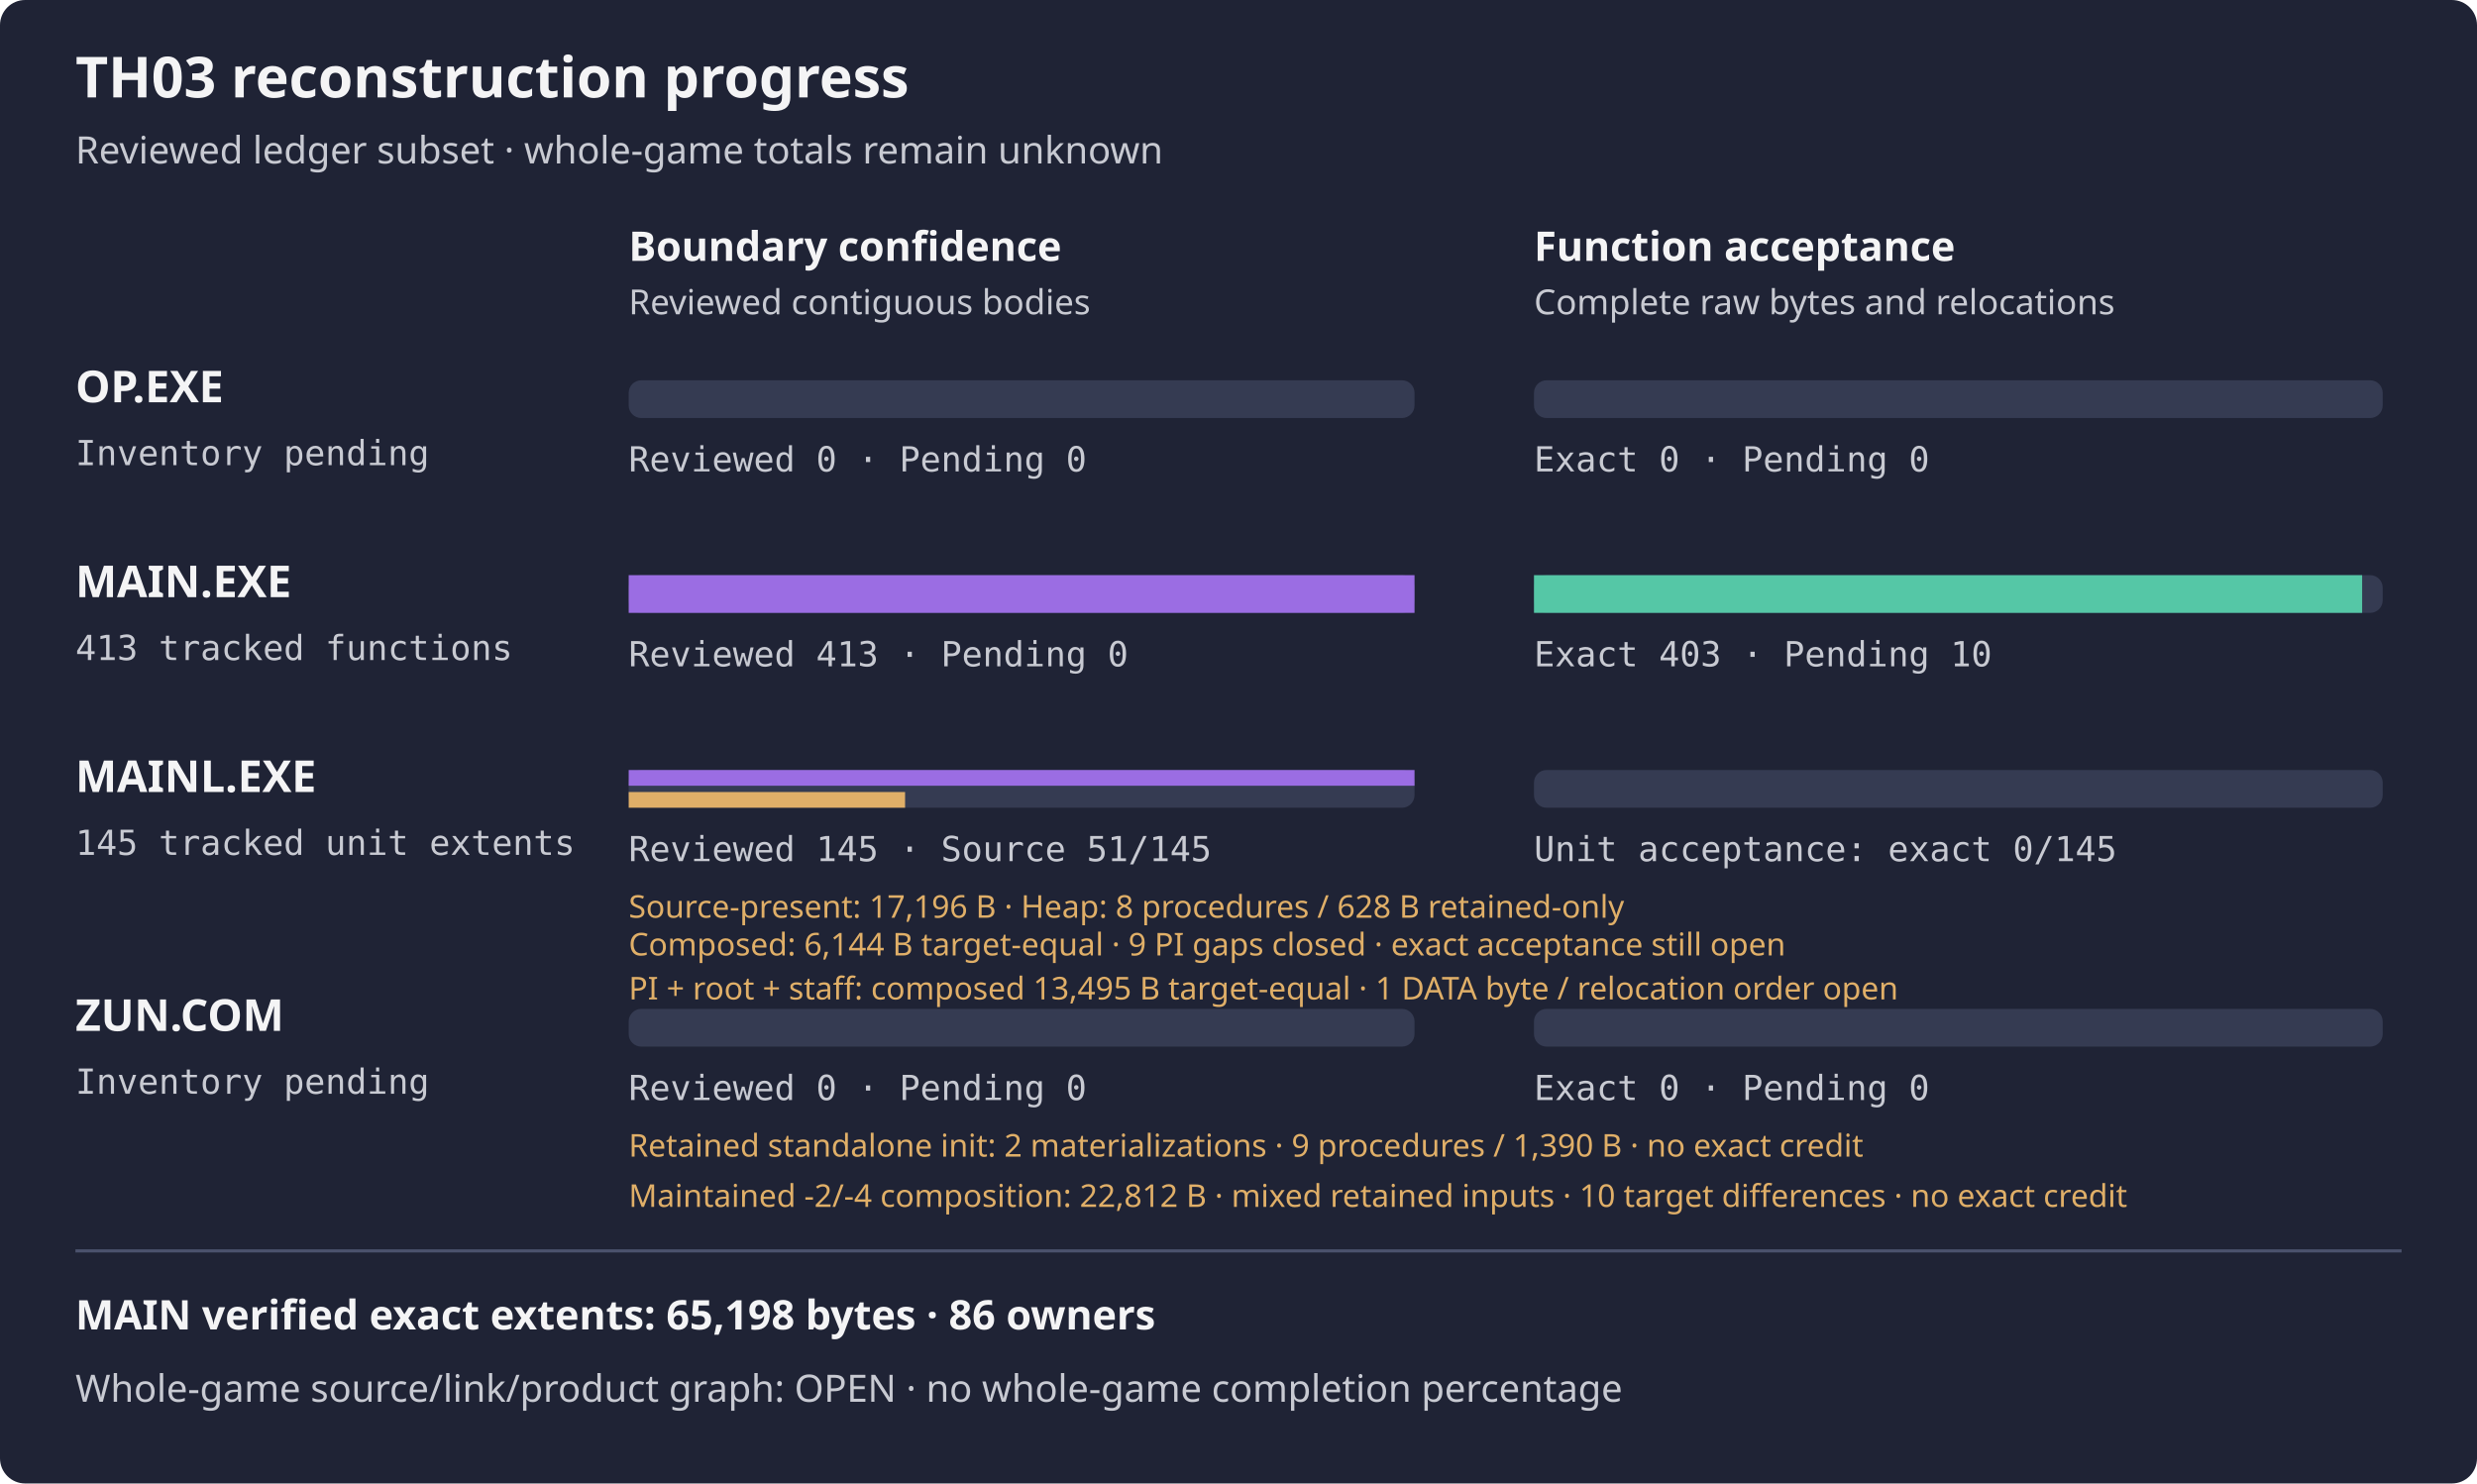
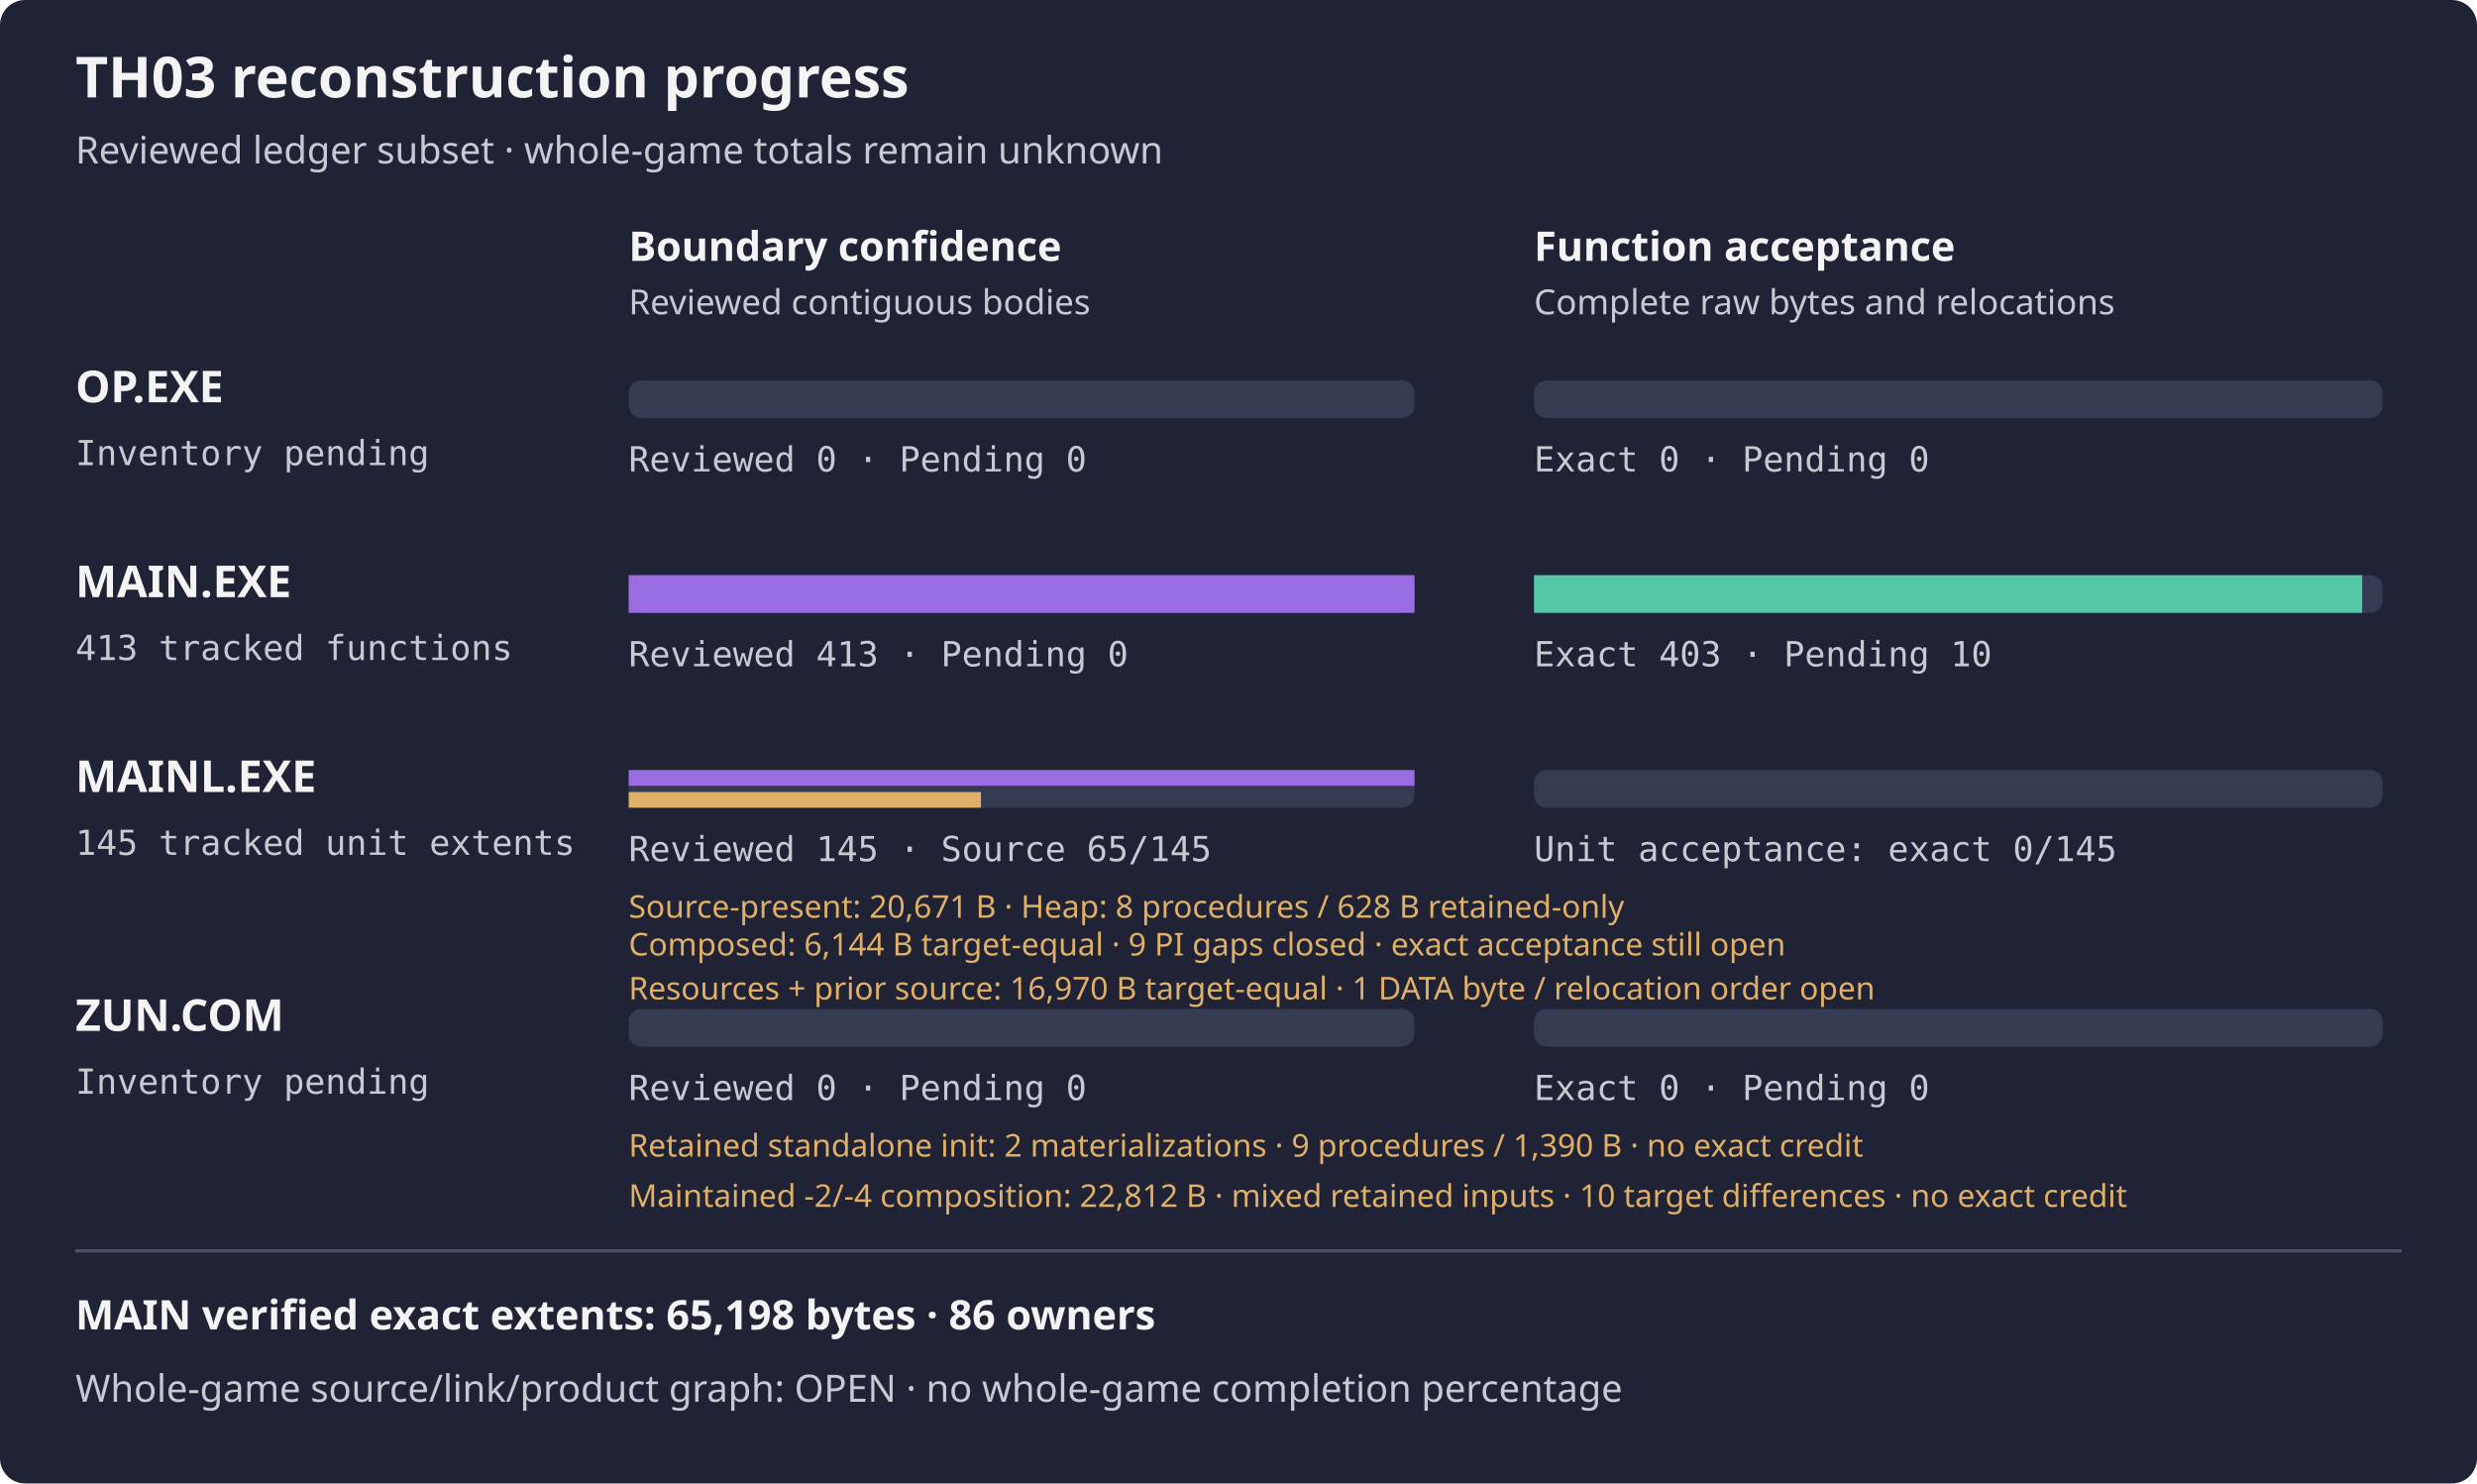
<svg xmlns="http://www.w3.org/2000/svg" width="788" height="472" viewBox="0 0 788 472" role="img" aria-label="TH03 reviewed subset reconstruction progress">
  <rect width="788" height="472" rx="8" fill="#1f2335" />
  <text x="24" y="31" fill="#f4f4f5" font-family="sans-serif" font-size="18" font-weight="600">TH03 reconstruction progress</text>
  <text x="24" y="52" fill="#c8cad2" font-family="sans-serif" font-size="12">Reviewed ledger subset · whole-game totals remain unknown</text>
  <text x="200" y="83" fill="#f4f4f5" font-family="sans-serif" font-size="13" font-weight="600">Boundary confidence</text>
  <text x="488" y="83" fill="#f4f4f5" font-family="sans-serif" font-size="13" font-weight="600">Function acceptance</text>
  <text x="200" y="100" fill="#c8cad2" font-family="sans-serif" font-size="11">Reviewed contiguous bodies</text>
  <text x="488" y="100" fill="#c8cad2" font-family="sans-serif" font-size="11">Complete raw bytes and relocations</text>
  <text x="24" y="128" fill="#f4f4f5" font-family="sans-serif" font-size="14" font-weight="600">OP.EXE</text>
  <text x="24" y="148" fill="#c8cad2" font-family="monospace" font-size="11">Inventory pending</text>
  <rect x="200" y="121" width="250" height="12" rx="4" fill="#353b52" />
  <rect x="488" y="121" width="270" height="12" rx="4" fill="#353b52" />
  <rect x="200" y="121" width="0.00" height="12" fill="#9b6de3" />
  <rect x="488" y="121" width="0.00" height="12" fill="#55c7a6" />
  <text x="200" y="150" fill="#c8cad2" font-family="monospace" font-size="11">Reviewed 0 · Pending 0</text>
  <text x="488" y="150" fill="#c8cad2" font-family="monospace" font-size="11">Exact 0 · Pending 0</text>
  <text x="24" y="190" fill="#f4f4f5" font-family="sans-serif" font-size="14" font-weight="600">MAIN.EXE</text>
  <text x="24" y="210" fill="#c8cad2" font-family="monospace" font-size="11">413 tracked functions</text>
  <rect x="200" y="183" width="250" height="12" rx="4" fill="#353b52" />
  <rect x="488" y="183" width="270" height="12" rx="4" fill="#353b52" />
  <rect x="200" y="183" width="250.00" height="12" fill="#9b6de3" />
  <rect x="488" y="183" width="263.46" height="12" fill="#55c7a6" />
  <text x="200" y="212" fill="#c8cad2" font-family="monospace" font-size="11">Reviewed 413 · Pending 0</text>
  <text x="488" y="212" fill="#c8cad2" font-family="monospace" font-size="11">Exact 403 · Pending 10</text>
  <g aria-label="MAINL bars count tracked unit extents, not functions; source-present is not exact">
    <text x="24" y="252" fill="#f4f4f5" font-family="sans-serif" font-size="14" font-weight="600">MAINL.EXE</text>
    <text x="24" y="272" fill="#c8cad2" font-family="monospace" font-size="11">145 tracked unit extents</text>
    <rect x="200" y="245" width="250" height="12" rx="4" fill="#353b52" />
    <rect x="488" y="245" width="270" height="12" rx="4" fill="#353b52" />
    <rect x="200" y="245" width="250.00" height="5" fill="#9b6de3" />
-     <rect x="200" y="252" width="87.93" height="5" fill="#e0af68" />
+     <rect x="200" y="252" width="112.07" height="5" fill="#e0af68" />
    <rect x="488" y="245" width="0.00" height="12" fill="#55c7a6" />
-     <text x="200" y="274" fill="#c8cad2" font-family="monospace" font-size="11">Reviewed 145 · Source 51/145</text>
+     <text x="200" y="274" fill="#c8cad2" font-family="monospace" font-size="11">Reviewed 145 · Source 65/145</text>
    <text x="488" y="274" fill="#c8cad2" font-family="monospace" font-size="11">Unit acceptance: exact 0/145</text>
-     <text x="200" y="292" fill="#e0af68" font-family="sans-serif" font-size="10">Source-present: 17,196 B · Heap: 8 procedures / 628 B retained-only</text>
+     <text x="200" y="292" fill="#e0af68" font-family="sans-serif" font-size="10">Source-present: 20,671 B · Heap: 8 procedures / 628 B retained-only</text>
  </g>
  <text x="200" y="304" fill="#e0af68" font-family="sans-serif" font-size="10">Composed: 6,144 B target-equal · 9 PI gaps closed · exact acceptance still open</text>
-   <text x="200" y="318" fill="#e0af68" font-family="sans-serif" font-size="10">PI + root + staff: composed 13,495 B target-equal · 1 DATA byte / relocation order open</text>
+   <text x="200" y="318" fill="#e0af68" font-family="sans-serif" font-size="10">Resources + prior source: 16,970 B target-equal · 1 DATA byte / relocation order open</text>
  <text x="24" y="328" fill="#f4f4f5" font-family="sans-serif" font-size="14" font-weight="600">ZUN.COM</text>
  <text x="24" y="348" fill="#c8cad2" font-family="monospace" font-size="11">Inventory pending</text>
  <rect x="200" y="321" width="250" height="12" rx="4" fill="#353b52" />
  <rect x="488" y="321" width="270" height="12" rx="4" fill="#353b52" />
  <rect x="200" y="321" width="0.00" height="12" fill="#9b6de3" />
  <rect x="488" y="321" width="0.00" height="12" fill="#55c7a6" />
  <text x="200" y="350" fill="#c8cad2" font-family="monospace" font-size="11">Reviewed 0 · Pending 0</text>
  <text x="488" y="350" fill="#c8cad2" font-family="monospace" font-size="11">Exact 0 · Pending 0</text>
  <text x="200" y="368" fill="#e0af68" font-family="sans-serif" font-size="10">Retained standalone init: 2 materializations · 9 procedures / 1,390 B · no exact credit</text>
  <text x="200" y="384" fill="#e0af68" font-family="sans-serif" font-size="10" aria-label="Two equal 22,812-byte mixed-source outputs: maintained init (-2) and driver (-4), three retained other payloads and retained wrapper scaffold. Two independent driver materializations have raw OBJ/COM/MAP equality, no normalization or object reuse; first was not a predeclared pair, and second source mtimes were declared from observed first inputs. Fourteen wrapper-only observations and wrong-transfer negative pass; no payload execution or native composition build. Ten target differences remain; no exact acceptance or DIET closure">Maintained -2/-4 composition: 22,812 B · mixed retained inputs · 10 target differences · no exact credit</text>
  <path d="M24 398 H764" stroke="#4b526d" />
  <text x="24" y="423" fill="#f4f4f5" font-family="sans-serif" font-size="13" font-weight="600">MAIN verified exact extents: 65,198 bytes · 86 owners</text>
  <text x="24" y="446" fill="#c8cad2" font-family="sans-serif" font-size="12">Whole-game source/link/product graph: OPEN · no whole-game completion percentage</text>
</svg>
